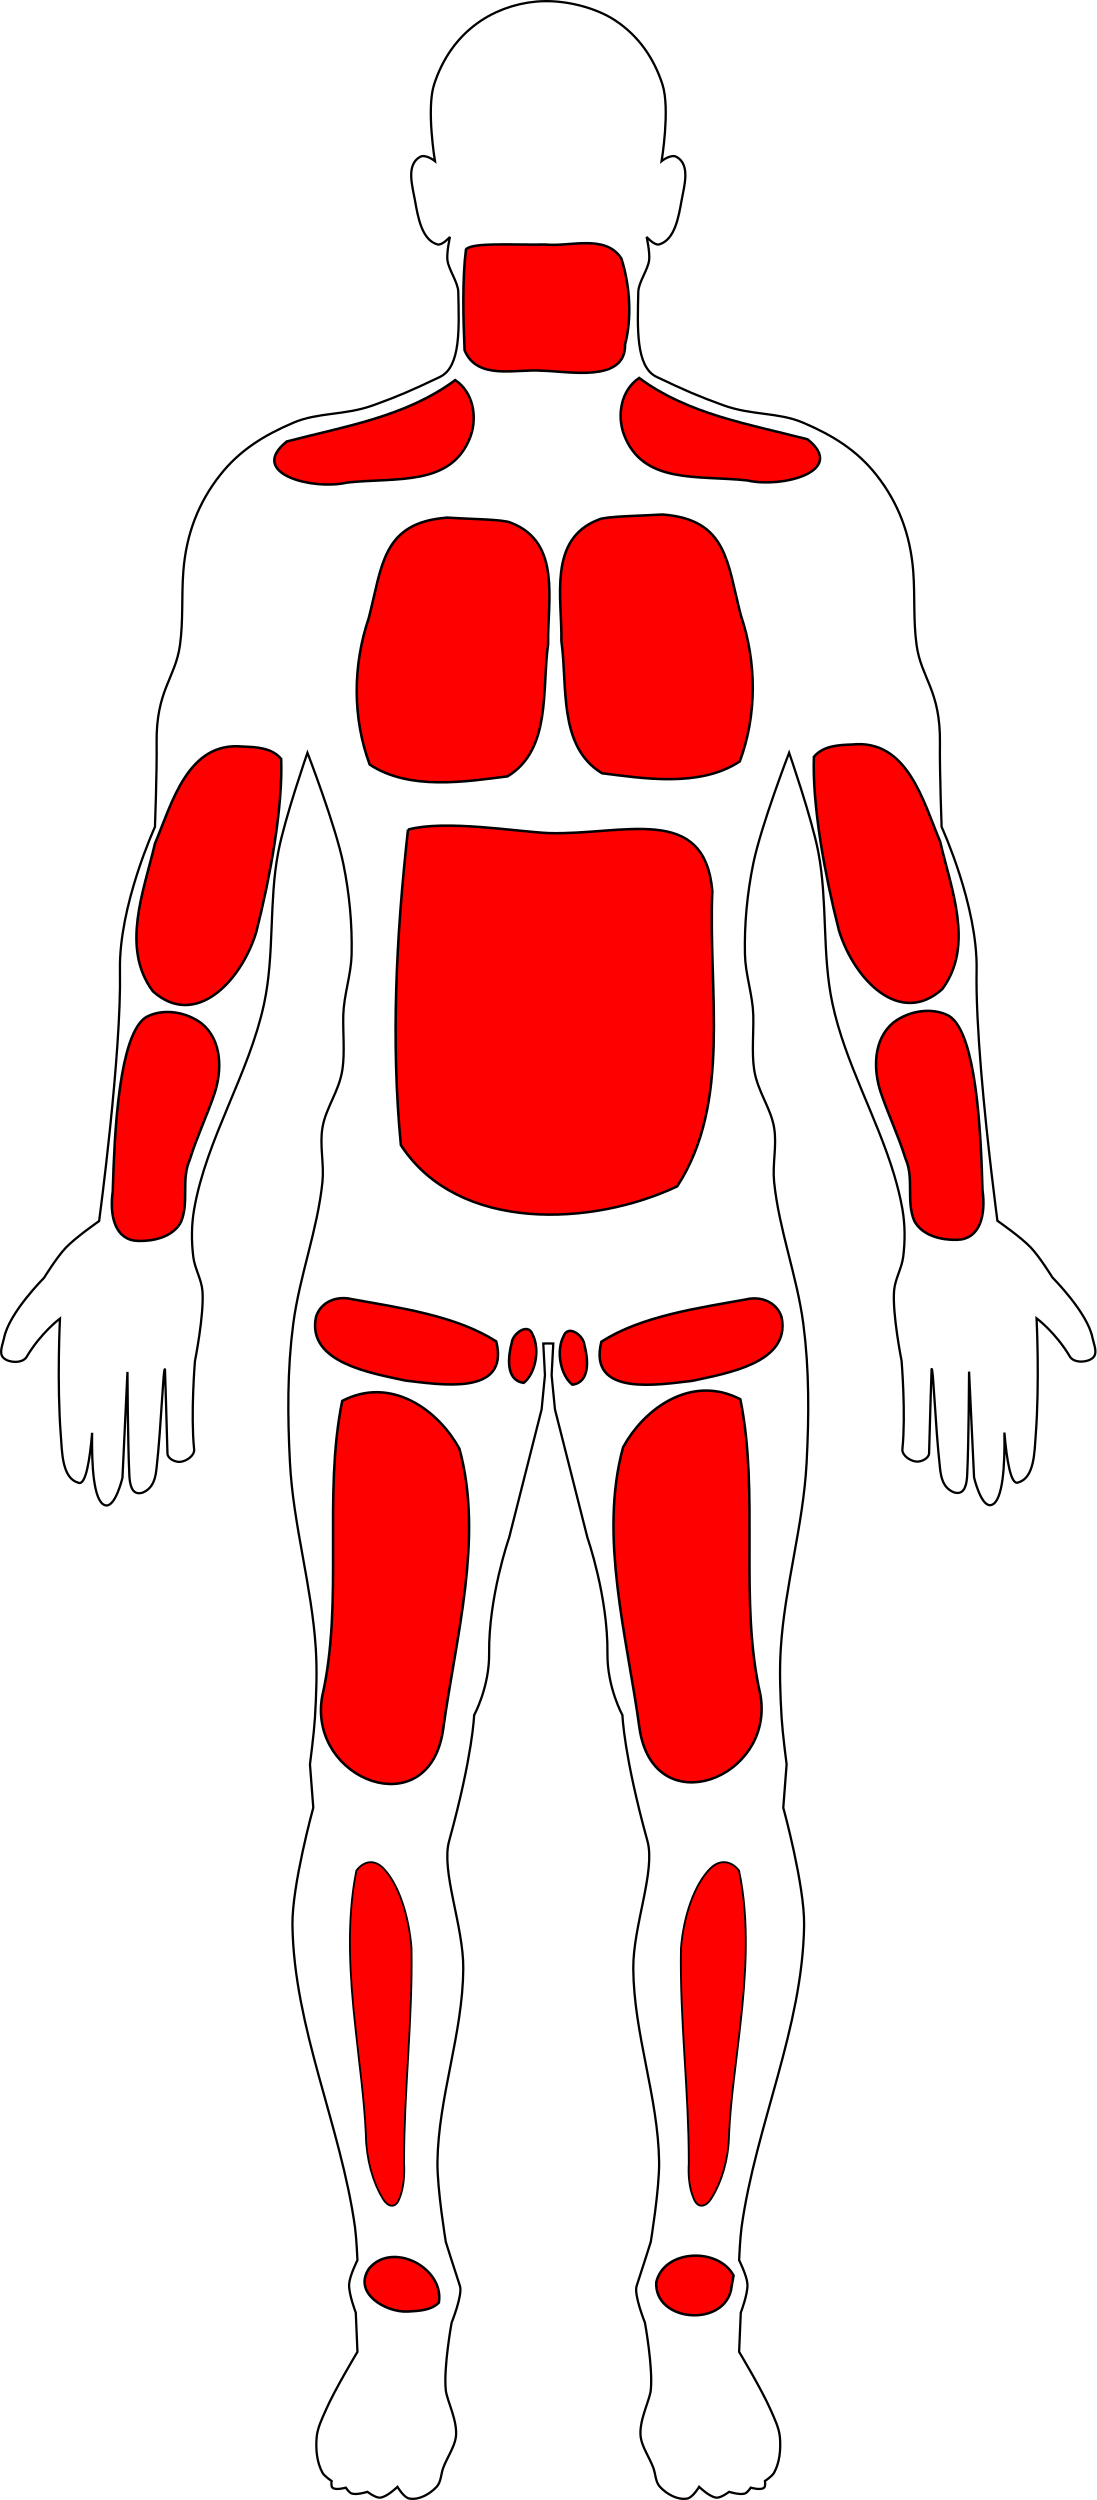
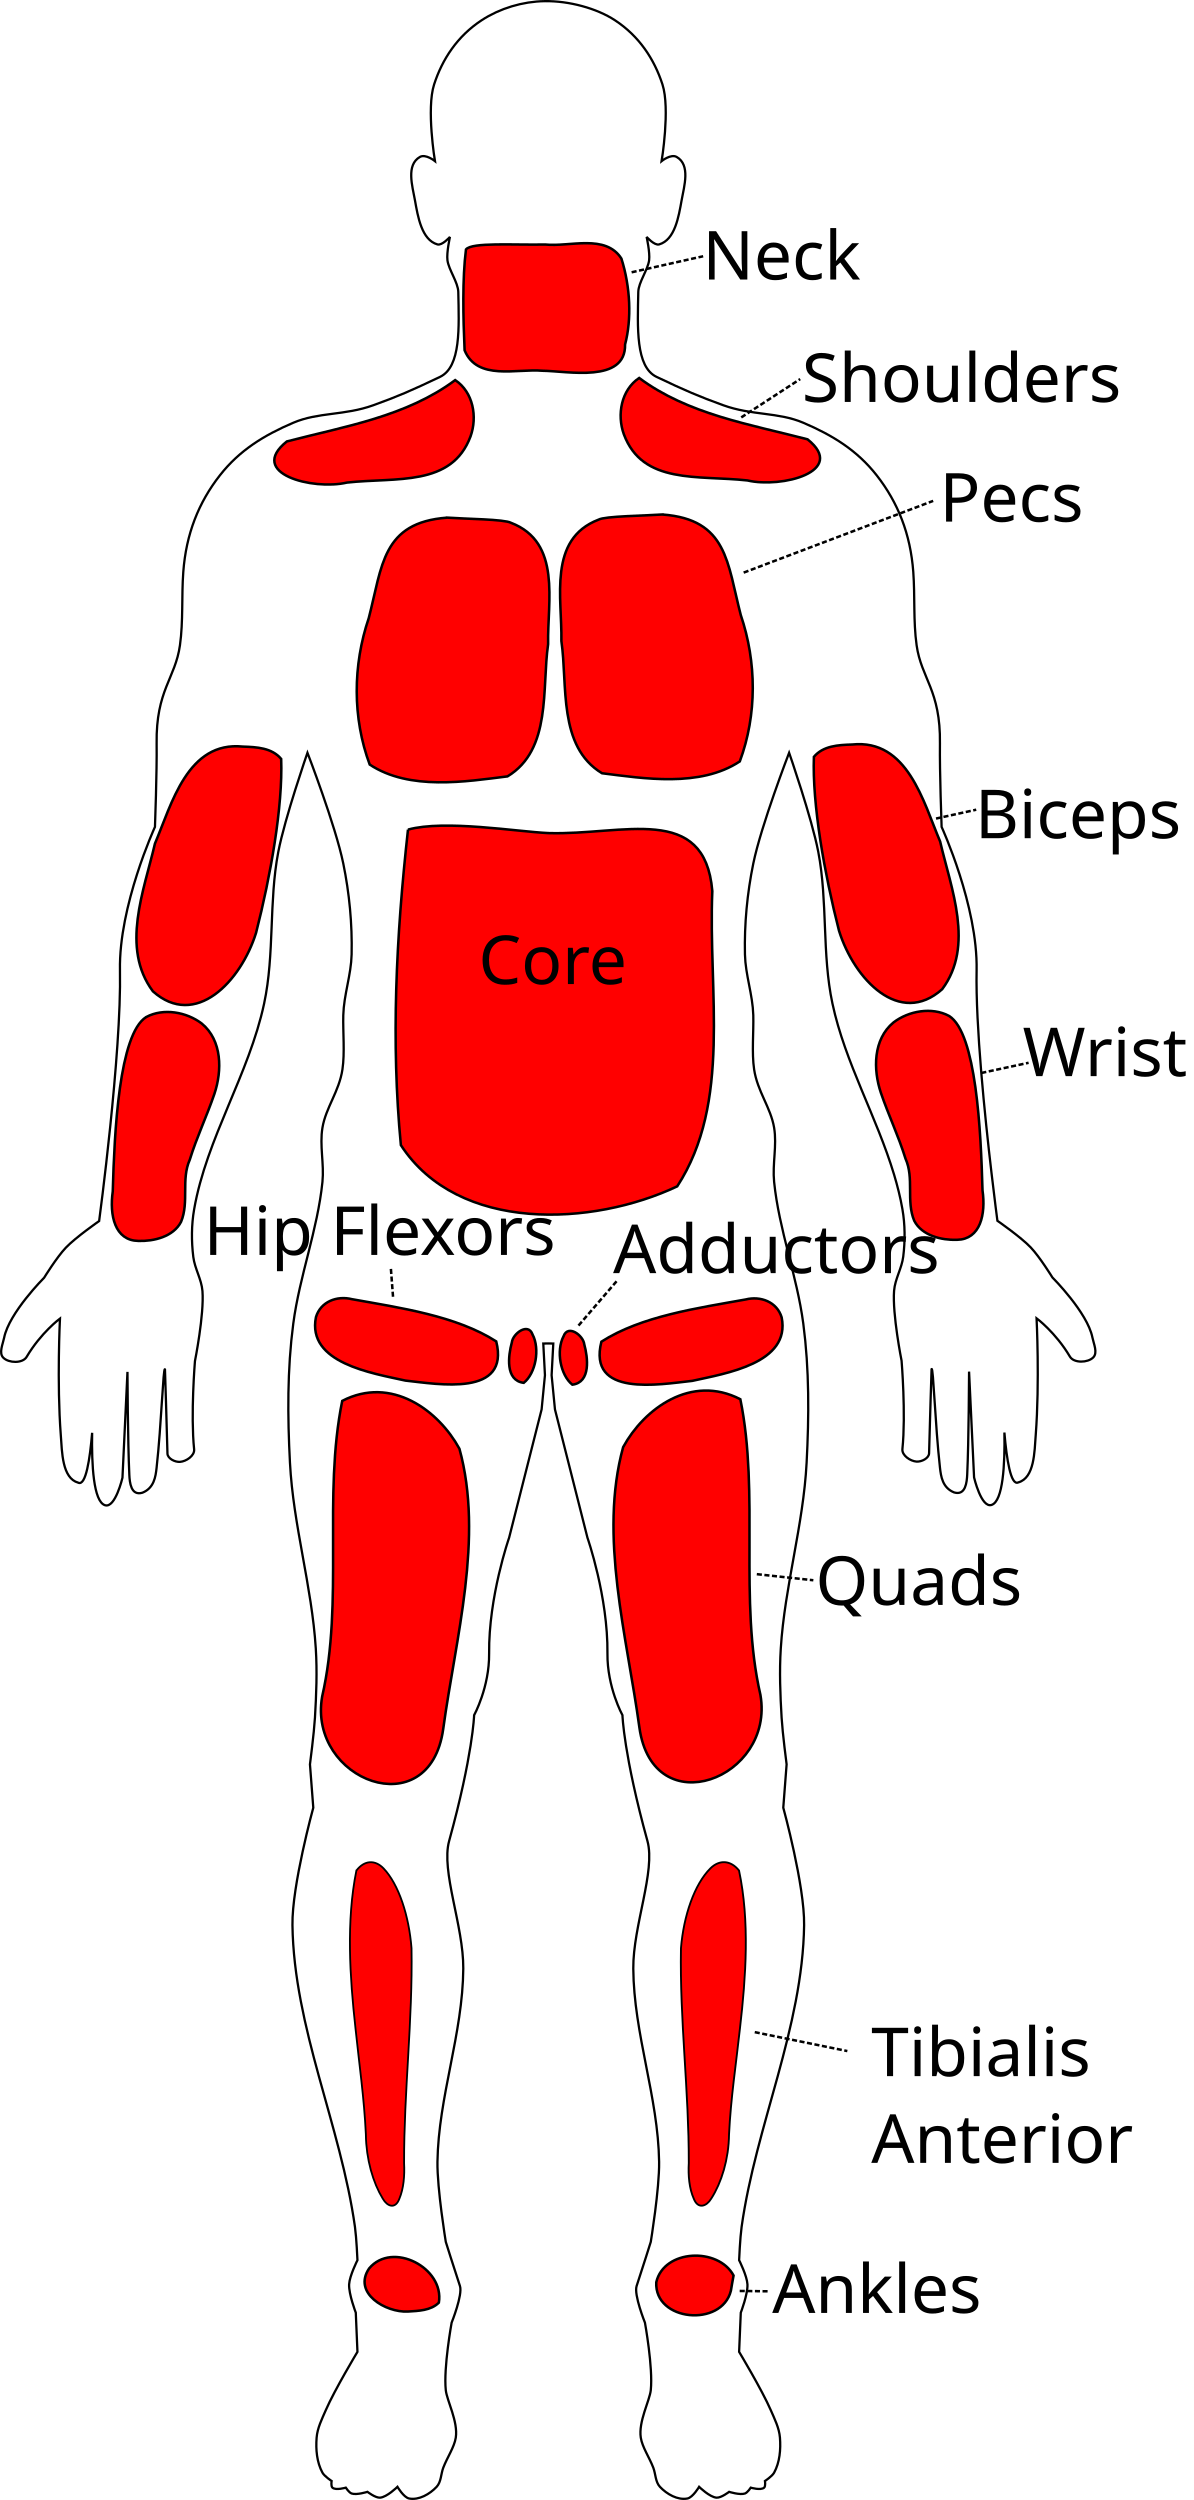
- <svg xmlns="http://www.w3.org/2000/svg" viewBox="0 0 432.076 985.107" height="260.643mm" width="114.32mm" version="1.1" id="svg3336">
+ <svg xmlns="http://www.w3.org/2000/svg" viewBox="0 0 470.467 985.107" height="260.643mm" width="124.478mm" version="1.1" id="svg3336">
  <defs id="defs3340" />
  <path id="path42-4" style="fill:none;fill-rule:evenodd;stroke:#000000;stroke-width:0.901px;stroke-linecap:butt;stroke-linejoin:miter;stroke-opacity:1" d="m 214.651,0.455 c -8.663,0.122 -17.677,2.81 -24.875,7.531 -9.522,6.246 -15.486,15.309 -18.717,25.285 -3.103,9.58 0.328,30.207 0.328,30.207 0,0 -3.656,-2.926 -5.91,-1.641 -5.522,3.149 -2.984,11.436 -1.969,17.074 1.154,6.407 2.608,15.606 8.865,17.402 1.84,0.528 4.926,-2.955 4.926,-2.955 0,0 -1.374,6.138 -0.986,9.195 0.47,3.711 4.194,8.737 4.27,12.477 0.282,13.938 1.12,29.513 -7.225,33.492 -11.424,5.447 -16.64,7.683 -26.268,11.164 -11.325,4.095 -21.634,2.667 -31.523,6.896 -11.528,4.93 -21.157,10.82 -28.895,20.686 -8.42,10.736 -13.338,23.15 -14.447,38.09 -0.714,9.615 0.023,19.346 -1.314,28.895 -1.842,13.146 -9.489,17.698 -9.193,38.746 0.154,10.946 -0.656,32.836 -0.656,32.836 0,0 -14.293,31.11 -13.791,56.477 0.654,33.052 -8.209,98.836 -8.209,98.836 0,0 -9.257,6.42 -13.135,10.508 -3.605,3.8 -8.537,11.82 -8.537,11.82 0,0 -13.821,13.829 -15.762,23.643 -0.505,2.552 -2.182,6.014 -0.328,7.879 2.162,2.175 7.633,2.312 9.193,-0.328 5.621,-9.511 13.135,-15.104 13.135,-15.104 0,0 -1.255,25.088 0.328,45.969 0.503,6.63 0.486,16.952 6.896,18.717 2.961,1.388 4.578,-9.248 5.453,-19.664 -0.232,12.544 0.508,27.05 5.055,28.529 4.071,1.325 6.895,-10.834 6.895,-10.834 l 1.971,-41.703 c 0,0 0.12,27.77 0.736,40.59 0.14,2.901 0.6,8.381 5.156,7.023 4.602,-1.843 5.194,-6.324 5.582,-9.795 1.909,-17.074 2.609,-40.013 3.301,-38.803 0,0 0.73,22.331 0.984,33.164 0.046,1.973 2.957,3.416 4.926,3.283 2.476,-0.167 5.835,-2.457 5.582,-4.926 -1.417,-13.836 0.328,-34.805 0.328,-34.805 0,0 3.673,-18.363 2.955,-27.582 -0.361,-4.632 -3.045,-8.851 -3.611,-13.463 -0.761,-6.193 -0.744,-12.57 0.328,-18.717 4.906,-28.131 21.616,-53.178 27.582,-81.104 4.18,-19.565 1.812,-40.111 5.582,-59.76 2.559,-13.333 11.492,-39.074 11.492,-39.074 0,0 11.048,28.682 14.119,43.67 2.405,11.737 3.553,23.814 3.285,35.791 -0.18,8.063 -3.071,15.909 -3.285,23.971 -0.175,6.588 0.648,14.827 -0.328,21.344 -1.31,8.744 -6.549,14.995 -7.881,22.984 -1.17,7.018 0.721,14.266 0,21.344 -1.925,18.899 -9.003,36.987 -11.492,55.82 -2.4,18.153 -2.27,36.548 -1.312,54.834 1.294,24.708 8.627,48.631 10.18,73.225 0.572,9.067 0.209,18.185 -0.33,27.254 -0.366,6.154 -1.969,18.387 -1.969,18.387 l 1.312,17.074 c 0,0 -8.435,30.627 -8.209,46.299 0.583,40.459 18.998,78.796 24.627,118.865 0.611,4.348 0.984,13.135 0.984,13.135 0,0 -3.114,6.168 -3.283,9.521 -0.193,3.818 2.627,11.164 2.627,11.164 l 0.656,15.434 c 0,0 -9.005,14.988 -12.477,22.984 -1.516,3.493 -3.314,7.04 -3.611,10.836 -0.365,4.646 0.066,9.699 2.297,13.791 0.779,1.429 3.613,3.283 3.613,3.283 0,0 -0.333,2.043 0.328,2.627 1.313,1.159 5.254,0 5.254,0 0,0 1.277,1.937 2.299,2.299 1.971,0.698 6.238,-0.656 6.238,-0.656 0,0 3.117,2.403 4.926,2.297 2.699,-0.159 6.895,-4.268 6.895,-4.268 0,0 2.47,4.184 4.598,4.598 3.851,0.749 8.155,-1.733 10.836,-4.598 1.821,-1.946 1.676,-5.063 2.627,-7.553 1.523,-3.988 4.345,-8.091 4.924,-11.82 0.978,-6.3 -3.507,-14.62 -3.939,-18.717 -0.934,-8.85 2.299,-26.596 2.299,-26.596 0,0 4.425,-11.009 3.283,-14.449 -2.405,-7.245 -5.582,-17.402 -5.582,-17.402 0,0 -3.437,-20.958 -3.283,-31.521 0.372,-25.616 9.996,-50.408 10.178,-76.18 0.118,-16.78 -8.846,-38.402 -5.582,-50.238 9.389,-34.049 9.852,-49.582 9.852,-49.582 0,0 6.051,-11.054 5.91,-24.299 -0.238,-22.422 7.881,-45.641 7.881,-45.641 l 12.807,-50.566 1.312,-13.463 -0.656,-12.479 1.889,-0.041 2.051,0.041 -0.656,12.479 1.314,13.463 12.805,50.566 c 0,0 8.119,23.221 7.881,45.643 -0.141,13.245 5.91,24.297 5.91,24.297 0,0 0.463,15.534 9.852,49.582 3.264,11.836 -5.7,33.459 -5.582,50.238 0.181,25.772 9.806,50.564 10.178,76.18 0.153,10.563 -3.283,31.521 -3.283,31.521 0,0 -3.177,10.157 -5.582,17.402 -1.142,3.441 3.283,14.449 3.283,14.449 0,0 3.233,17.746 2.299,26.596 -0.433,4.097 -4.918,12.417 -3.939,18.717 0.579,3.729 3.401,7.833 4.924,11.82 0.951,2.49 0.806,5.606 2.627,7.553 2.681,2.865 6.985,5.347 10.836,4.598 2.127,-0.414 4.598,-4.598 4.598,-4.598 0,0 4.196,4.109 6.895,4.268 1.809,0.106 4.926,-2.297 4.926,-2.297 0,0 4.267,1.354 6.238,0.656 1.021,-0.362 2.299,-2.299 2.299,-2.299 0,0 3.941,1.159 5.254,0 0.662,-0.584 0.328,-2.627 0.328,-2.627 0,0 2.835,-1.855 3.613,-3.283 2.23,-4.092 2.661,-9.145 2.297,-13.791 -0.298,-3.796 -2.095,-7.343 -3.611,-10.836 -3.471,-7.997 -12.477,-22.984 -12.477,-22.984 l 0.656,-15.434 c 0,0 2.82,-7.346 2.627,-11.164 -0.169,-3.353 -3.283,-9.521 -3.283,-9.521 0,0 0.374,-8.787 0.984,-13.135 5.629,-40.07 24.044,-78.406 24.627,-118.865 0.226,-15.672 -8.209,-46.299 -8.209,-46.299 l 1.312,-17.074 c 0,0 -1.603,-12.233 -1.969,-18.387 -0.539,-9.069 -0.9,-18.187 -0.328,-27.254 1.552,-24.594 8.884,-48.517 10.178,-73.225 0.957,-18.286 1.087,-36.681 -1.312,-54.834 -2.49,-18.833 -9.567,-36.921 -11.492,-55.82 -0.721,-7.078 1.17,-14.326 0,-21.344 -1.332,-7.989 -6.571,-14.241 -7.881,-22.984 -0.976,-6.517 -0.154,-14.756 -0.328,-21.344 -0.214,-8.062 -3.105,-15.908 -3.285,-23.971 -0.267,-11.977 0.88,-24.054 3.285,-35.791 3.071,-14.988 14.119,-43.67 14.119,-43.67 0,0 8.934,25.741 11.492,39.074 3.771,19.648 1.402,40.194 5.582,59.76 4.982,23.322 17.453,44.638 24.289,67.418 0.004,0.012 0.008,0.023 0.012,0.035 1.333,4.45 2.467,8.952 3.268,13.541 1.072,6.147 1.089,12.524 0.328,18.717 -0.567,4.612 -3.251,8.831 -3.611,13.463 -0.718,9.219 2.955,27.582 2.955,27.582 0,0 1.745,20.968 0.328,34.805 -0.253,2.469 3.106,4.758 5.582,4.926 1.969,0.133 4.879,-1.311 4.926,-3.283 0.255,-10.833 0.984,-33.164 0.984,-33.164 0.692,-1.21 1.391,21.729 3.301,38.803 0.388,3.471 0.98,7.952 5.582,9.795 4.557,1.357 5.017,-4.123 5.156,-7.023 0.617,-12.82 0.736,-40.59 0.736,-40.59 l 1.971,41.703 c 0,0 2.823,12.159 6.895,10.834 4.546,-1.48 5.287,-15.986 5.055,-28.529 0.875,10.416 2.492,21.052 5.453,19.664 6.41,-1.765 6.394,-12.087 6.896,-18.717 1.583,-20.881 0.328,-45.969 0.328,-45.969 0,0 7.514,5.593 13.135,15.104 1.56,2.64 7.031,2.503 9.193,0.328 1.854,-1.865 0.177,-5.327 -0.328,-7.879 -1.941,-9.814 -15.762,-23.643 -15.762,-23.643 0,0 -4.933,-8.02 -8.537,-11.82 -3.878,-4.088 -13.135,-10.508 -13.135,-10.508 0,0 -1.042,-7.92 -2.34,-18.977 -2.576,-21.971 -6.289,-57.842 -5.855,-79.75 0.502,-25.366 -13.791,-56.477 -13.791,-56.477 0,0 -0.81,-21.89 -0.656,-32.836 0.296,-21.048 -7.352,-25.601 -9.193,-38.746 -1.338,-9.548 -0.601,-19.279 -1.314,-28.895 -1.109,-14.939 -6.028,-27.354 -14.447,-38.09 -7.737,-9.865 -17.367,-15.756 -28.895,-20.686 -9.89,-4.229 -20.199,-2.801 -31.523,-6.896 -9.628,-3.481 -14.843,-5.717 -26.268,-11.164 -8.344,-3.979 -7.507,-19.554 -7.225,-33.492 0.076,-3.74 3.799,-8.766 4.27,-12.477 0.387,-3.058 -0.984,-9.195 -0.984,-9.195 0,0 3.084,3.483 4.924,2.955 6.258,-1.797 7.712,-10.995 8.865,-17.402 1.015,-5.639 3.553,-13.925 -1.969,-17.074 -2.254,-1.285 -5.91,1.641 -5.91,1.641 0,0 3.431,-20.627 0.328,-30.207 -3.231,-9.976 -9.195,-19.04 -18.717,-25.285 -7.198,-4.721 -18.107,-7.666 -27.662,-7.531 z" />
-   <path style="fill:#ff0000;stroke:#000000;stroke-width:1px;stroke-linecap:butt;stroke-linejoin:miter;stroke-opacity:1" d="m 183.608,98.299 c -1.448,11.521 -1.118,26.762 -0.539,39.734 5.016,12.115 20.47,7.171 30.624,8.053 10.016,0.127 32.916,5.004 32.615,-10.348 2.632,-9.965 2.108,-22.618 -1.449,-33.851 -6.256,-9.806 -20.283,-4.518 -30.042,-5.537 -12.412,0.25 -28.899,-0.965 -31.209,1.949 z" id="Neck" />
+   <path style="fill:#ff0000;stroke:#000000;stroke-width:1px;stroke-linecap:butt;stroke-linejoin:miter;stroke-opacity:1" d="m 183.608,98.299 c -1.448,11.521 -1.118,26.762 -0.539,39.734 5.016,12.115 20.47,7.171 30.624,8.053 10.016,0.127 32.916,5.004 32.615,-10.348 2.632,-9.965 2.108,-22.618 -1.449,-33.851 -6.256,-9.806 -20.283,-4.518 -30.042,-5.537 -12.412,0.25 -28.899,-0.965 -31.209,1.949 z" id="Neck-1" />
  <path id="Biceps-2" style="fill:#ff0000;stroke:#000000;stroke-width:1px;stroke-linecap:butt;stroke-linejoin:miter;stroke-opacity:1" d="m 320.708,298.226 c -0.681,18.718 4.153,46.092 9.894,68.513 5.986,19.248 23.932,37.995 40.653,23.062 12.779,-17.121 3.49,-39.668 -0.803,-58.208 -6.63,-15.663 -12.852,-40.48 -34.664,-38.221 -5.483,0.173 -11.412,0.48 -15.08,4.854 z" />
  <path id="Biceps-1" style="fill:#ff0000;stroke:#000000;stroke-width:1px;stroke-linecap:butt;stroke-linejoin:miter;stroke-opacity:1" d="m 110.797,299.048 c 0.681,18.718 -4.153,46.092 -9.894,68.513 -5.986,19.248 -23.932,37.995 -40.653,23.062 -12.779,-17.121 -3.49,-39.668 0.803,-58.208 6.63,-15.663 12.852,-40.48 34.664,-38.221 5.483,0.173 11.412,0.48 15.08,4.854 z" />
  <path style="fill:#ff0000;stroke:#000000;stroke-width:1px;stroke-linecap:butt;stroke-linejoin:miter;stroke-opacity:1" d="m 57.614,400.75 c -10.731,6.73 -12.535,45.247 -13.184,68.724 -1.336,9.374 0.762,19.352 10.081,19.505 6.117,0.207 13.794,-1.654 16.822,-7.504 3.266,-7.809 -0.048,-16.699 3.453,-24.508 2.723,-8.841 6.731,-17.193 9.701,-25.942 3.072,-9.153 3.084,-21.047 -4.981,-27.701 -5.975,-4.569 -15.09,-6.207 -21.891,-2.575 z" id="WristFlexors-1" />
  <path style="fill:#ff0000;stroke:#000000;stroke-width:1px;stroke-linecap:butt;stroke-linejoin:miter;stroke-opacity:1" d="m 373.968,400.313 c 10.731,6.73 12.535,45.247 13.184,68.724 1.336,9.374 -0.762,19.352 -10.081,19.505 -6.117,0.207 -13.794,-1.654 -16.822,-7.504 -3.266,-7.809 0.048,-16.699 -3.453,-24.508 -2.723,-8.841 -6.731,-17.193 -9.701,-25.942 -3.072,-9.153 -3.084,-21.047 4.981,-27.701 5.975,-4.569 15.09,-6.207 21.891,-2.575 z" id="WristFlexors-2" />
  <path style="fill:#ff0000;stroke:#000000;stroke-width:1px;stroke-linecap:butt;stroke-linejoin:miter;stroke-opacity:1" d="m 176.187,203.977 c -25.681,1.905 -25.521,19.013 -30.889,39.61 -6.29,18.542 -6.452,39.265 0.38,57.683 15.745,10.405 38.004,6.683 54.295,4.662 17.463,-10.557 13.482,-34.691 16.012,-52.103 -0.342,-16.853 5.43,-40.118 -14.628,-47.816 -2.516,-1.427 -18.165,-1.535 -25.17,-2.037 z" id="Pecs-1" />
  <path style="fill:#ff0000;stroke:#000000;stroke-width:1px;stroke-linecap:butt;stroke-linejoin:miter;stroke-opacity:1" d="m 261.005,202.738 c 25.681,1.905 25.521,19.013 30.889,39.61 6.29,18.542 6.452,39.265 -0.38,57.683 -15.745,10.405 -38.004,6.683 -54.295,4.662 -17.463,-10.557 -13.482,-34.691 -16.012,-52.103 0.342,-16.853 -5.43,-40.118 14.628,-47.816 2.516,-1.427 18.165,-1.535 25.17,-2.037 z" id="Pecs-2" />
-   <path style="fill:#ff0000;stroke:#000000;stroke-width:1px;stroke-linecap:butt;stroke-linejoin:miter;stroke-opacity:1" d="m 179.371,149.772 c -19.306,14.37 -43.619,18.249 -66.347,24.174 -15.797,12.634 10.203,19.373 23.71,16.208 19.479,-2.141 41.277,1.73 48.682,-18.212 2.753,-7.684 1.078,-17.408 -6.045,-22.17 z" id="Shoulder-1" />
-   <path style="fill:#ff0000;stroke:#000000;stroke-width:1px;stroke-linecap:butt;stroke-linejoin:miter;stroke-opacity:1" d="m 251.859,148.932 c 19.306,14.37 43.619,18.249 66.347,24.174 15.797,12.634 -10.203,19.373 -23.71,16.208 -19.479,-2.141 -41.277,1.73 -48.682,-18.212 -2.753,-7.684 -1.078,-17.408 6.045,-22.17 z" id="shoulder-2" />
-   <path style="fill:#ff0000;stroke:#000000;stroke-width:1px;stroke-linecap:butt;stroke-linejoin:miter;stroke-opacity:1" d="m 160.764,326.9 c -4.698,42.628 -6.716,83.58 -2.802,124.338 22.576,34.706 75.654,31.966 108.892,16.239 21.515,-33.038 12.159,-76.602 13.828,-116.34 -2.942,-34.908 -35.128,-21.966 -64.595,-22.863 -12.435,-0.565 -40.807,-5.358 -55.323,-1.373 z" id="Core" />
+   <path style="fill:#ff0000;stroke:#000000;stroke-width:1px;stroke-linecap:butt;stroke-linejoin:miter;stroke-opacity:1" d="m 179.371,149.772 c -19.306,14.37 -43.619,18.249 -66.347,24.174 -15.797,12.634 10.203,19.373 23.71,16.208 19.479,-2.141 41.277,1.73 48.682,-18.212 2.753,-7.684 1.078,-17.408 -6.045,-22.17 z" id="Shoulders-1" />
+   <path style="fill:#ff0000;stroke:#000000;stroke-width:1px;stroke-linecap:butt;stroke-linejoin:miter;stroke-opacity:1" d="m 251.859,148.932 c 19.306,14.37 43.619,18.249 66.347,24.174 15.797,12.634 -10.203,19.373 -23.71,16.208 -19.479,-2.141 -41.277,1.73 -48.682,-18.212 -2.753,-7.684 -1.078,-17.408 6.045,-22.17 z" id="Shoulders-2" />
+   <path style="fill:#ff0000;stroke:#000000;stroke-width:1px;stroke-linecap:butt;stroke-linejoin:miter;stroke-opacity:1" d="m 160.764,326.9 c -4.698,42.628 -6.716,83.58 -2.802,124.338 22.576,34.706 75.654,31.966 108.892,16.239 21.515,-33.038 12.159,-76.602 13.828,-116.34 -2.942,-34.908 -35.128,-21.966 -64.595,-22.863 -12.435,-0.565 -40.807,-5.358 -55.323,-1.373 z" id="Core-1" />
  <path style="fill:#ff0000;stroke:#000000;stroke-width:1px;stroke-linecap:butt;stroke-linejoin:miter;stroke-opacity:1" d="m 138.673,511.93 c 19.027,3.421 41.087,6.539 56.862,16.637 5.492,21.982 -22.743,16.86 -35.805,15.442 -13.114,-2.919 -38.876,-6.891 -35.232,-25.014 1.842,-6.128 8.316,-8.535 14.175,-7.065 z" id="HipFlexors-1" />
  <path style="fill:#ff0000;stroke:#000000;stroke-width:1px;stroke-linecap:butt;stroke-linejoin:miter;stroke-opacity:1" d="m 293.832,512.044 c -19.027,3.421 -41.087,6.539 -56.862,16.637 -5.492,21.982 22.743,16.86 35.805,15.442 13.114,-2.919 38.876,-6.891 35.232,-25.014 -1.842,-6.128 -8.316,-8.535 -14.175,-7.065 z" id="HipFlexors-2" />
  <path style="fill:#ff0000;stroke:#000000;stroke-width:1px;stroke-linecap:butt;stroke-linejoin:miter;stroke-opacity:1" d="m 222.056,526.553 c -2.991,5.731 -1.256,15.288 3.471,19.073 7.362,-0.928 6.123,-10.695 4.697,-15.913 -0.368,-3.481 -6.427,-8.044 -8.167,-3.161 z" id="Adductors-2" />
  <path style="fill:#ff0000;stroke:#000000;stroke-width:1px;stroke-linecap:butt;stroke-linejoin:miter;stroke-opacity:1" d="m 209.847,525.835 c 2.991,5.731 1.256,15.288 -3.471,19.073 -7.362,-0.928 -6.123,-10.695 -4.697,-15.913 0.368,-3.481 6.427,-8.044 8.167,-3.161 z" id="Adductors-1" />
  <path style="fill:#ff0000;stroke:#000000;stroke-width:1px;stroke-linecap:butt;stroke-linejoin:miter;stroke-opacity:1" d="m 134.855,552.01 c -7.656,37.407 0.674,79.175 -7.922,116.531 -5.705,33.066 42.347,51.268 47.706,12.786 4.89,-35.897 16.043,-75.368 6.398,-110.451 -8.27,-15.199 -26.894,-28.879 -46.182,-18.866 z" id="Quadriceps-1" />
  <path style="fill:#ff0000;stroke:#000000;stroke-width:1px;stroke-linecap:butt;stroke-linejoin:miter;stroke-opacity:1" d="m 291.726,551.363 c 7.656,37.407 -0.674,79.175 7.922,116.531 5.705,33.066 -42.347,51.268 -47.706,12.786 -4.89,-35.897 -16.043,-75.368 -6.398,-110.451 8.27,-15.199 26.894,-28.879 46.182,-18.866 z" id="Quadriceps-2" />
  <path style="fill:#ff0000;stroke:#000000;stroke-width:0.722px;stroke-linecap:butt;stroke-linejoin:miter;stroke-opacity:1" d="m 140.428,737.081 c -4.018,19.884 -2.604,41.778 -0.36,62.102 1.445,13.91 3.444,27.705 4.099,41.853 0.096,9.75 2.838,19.134 6.674,25.345 1.778,3.105 4.965,4.264 6.536,-0.017 1.67,-3.945 2.117,-9.067 1.85,-13.987 -0.067,-28.342 3.412,-56.302 2.931,-84.662 -0.995,-12.844 -5.031,-25.199 -11.025,-31.491 -3.338,-3.463 -7.543,-3.287 -10.704,0.857 z" id="TibialisAnterior-1" />
  <path style="fill:#ff0000;stroke:#000000;stroke-width:0.741px;stroke-linecap:butt;stroke-linejoin:miter;stroke-opacity:1" d="m 291.206,737.065 c 4.231,19.884 2.742,41.778 0.379,62.102 -1.521,13.91 -3.626,27.705 -4.315,41.853 -0.101,9.75 -2.988,19.134 -7.027,25.345 -1.872,3.105 -5.227,4.264 -6.881,-0.017 -1.758,-3.945 -2.229,-9.067 -1.948,-13.987 0.071,-28.342 -3.592,-56.302 -3.086,-84.662 1.047,-12.844 5.296,-25.199 11.608,-31.491 3.515,-3.463 7.942,-3.287 11.27,0.857 z" id="TibialisAnterior-2" />
  <path style="fill:#ff0000;stroke:#000000;stroke-width:1px;stroke-linecap:butt;stroke-linejoin:miter;stroke-opacity:1" d="m 172.93,907.334 c 2.26,-13.707 -18.32,-24.419 -27.475,-13.479 -6.618,9.729 6.565,17.457 15.249,16.995 4.15,-0.264 9.091,-0.357 12.226,-3.516 z" id="Ankles-1" />
  <path style="fill:#ff0000;stroke:#000000;stroke-width:1px;stroke-linecap:butt;stroke-linejoin:miter;stroke-opacity:1" d="m 289.056,896.643 c -6.016,-11.221 -27.448,-10.403 -30.461,2.663 -0.801,15.462 25.796,17.865 29.402,3.37 0.278,-2.024 0.738,-4.016 1.059,-6.032 z" id="Ankles-2" />
+   <text xml:space="preserve" style="font-style:normal;font-variant:normal;font-weight:normal;font-stretch:normal;font-size:26.667px;line-height:1.25;font-family:'Averia Serif Libre';-inkscape-font-specification:'Averia Serif Libre';letter-spacing:0px;word-spacing:0px;fill:#000000;fill-opacity:1;stroke:none" x="276.792" y="110.136" id="text1">
+     <tspan id="tspan1" x="276.792" y="110.136" style="font-style:normal;font-variant:normal;font-weight:normal;font-stretch:normal;font-size:26.667px;font-family:sans-serif;-inkscape-font-specification:sans-serif">Neck</tspan>
+   </text>
+   <path style="fill:none;stroke:#000000;stroke-width:1px;stroke-linecap:butt;stroke-linejoin:miter;stroke-dasharray:2, 1;stroke-dashoffset:0;stroke-opacity:1" d="m 248.886,107.295 28.187,-6.325" id="path1" />
+   <text xml:space="preserve" style="font-style:normal;font-variant:normal;font-weight:normal;font-stretch:normal;font-size:26.667px;line-height:1.25;font-family:'Averia Serif Libre';-inkscape-font-specification:'Averia Serif Libre';letter-spacing:0px;word-spacing:0px;fill:#000000;fill-opacity:1;stroke:none" x="315.967" y="158.386" id="text2">
+     <tspan id="tspan2" x="315.967" y="158.386" style="font-style:normal;font-variant:normal;font-weight:normal;font-stretch:normal;font-size:26.667px;font-family:sans-serif;-inkscape-font-specification:sans-serif">Shoulders</tspan>
+   </text>
+   <text xml:space="preserve" style="font-style:normal;font-variant:normal;font-weight:normal;font-stretch:normal;font-size:26.667px;line-height:1.25;font-family:'Averia Serif Libre';-inkscape-font-specification:'Averia Serif Libre';letter-spacing:0px;word-spacing:0px;fill:#000000;fill-opacity:1;stroke:none" x="370.201" y="205.54" id="text3">
+     <tspan id="tspan3" x="370.201" y="205.54" style="font-style:normal;font-variant:normal;font-weight:normal;font-stretch:normal;font-size:26.667px;font-family:sans-serif;-inkscape-font-specification:sans-serif">Pecs</tspan>
+   </text>
+   <text xml:space="preserve" style="font-style:normal;font-variant:normal;font-weight:normal;font-stretch:normal;font-size:26.667px;line-height:1.25;font-family:'Averia Serif Libre';-inkscape-font-specification:'Averia Serif Libre';letter-spacing:0px;word-spacing:0px;fill:#000000;fill-opacity:1;stroke:none" x="384.177" y="330.297" id="text4">
+     <tspan id="tspan4" x="384.177" y="330.297" style="font-style:normal;font-variant:normal;font-weight:normal;font-stretch:normal;font-size:26.667px;font-family:sans-serif;-inkscape-font-specification:sans-serif">Biceps</tspan>
+   </text>
+   <text xml:space="preserve" style="font-style:normal;font-variant:normal;font-weight:normal;font-stretch:normal;font-size:26.667px;line-height:1.25;font-family:'Averia Serif Libre';-inkscape-font-specification:'Averia Serif Libre';letter-spacing:0px;word-spacing:0px;fill:#000000;fill-opacity:1;stroke:none" x="402.962" y="424.051" id="text5">
+     <tspan id="tspan5" x="402.962" y="424.051" style="font-style:normal;font-variant:normal;font-weight:normal;font-stretch:normal;font-size:26.667px;font-family:sans-serif;-inkscape-font-specification:sans-serif">Wrist</tspan>
+   </text>
+   <text xml:space="preserve" style="font-style:normal;font-variant:normal;font-weight:normal;font-stretch:normal;font-size:26.667px;line-height:1.25;font-family:'Averia Serif Libre';-inkscape-font-specification:'Averia Serif Libre';letter-spacing:0px;word-spacing:0px;fill:#000000;fill-opacity:1;stroke:none" x="188.532" y="387.778" id="text6">
+     <tspan id="tspan6" x="188.532" y="387.778" style="font-style:normal;font-variant:normal;font-weight:normal;font-stretch:normal;font-size:26.667px;font-family:sans-serif;-inkscape-font-specification:sans-serif">Core</tspan>
+   </text>
+   <text xml:space="preserve" style="font-style:normal;font-variant:normal;font-weight:normal;font-stretch:normal;font-size:26.667px;line-height:1.25;font-family:'Averia Serif Libre';-inkscape-font-specification:'Averia Serif Libre';letter-spacing:0px;word-spacing:0px;fill:#000000;fill-opacity:1;stroke:none" x="80.232" y="494.486" id="text7">
+     <tspan id="tspan7" x="80.232" y="494.486" style="font-style:normal;font-variant:normal;font-weight:normal;font-stretch:normal;font-size:26.667px;font-family:sans-serif;-inkscape-font-specification:sans-serif">Hip Flexors</tspan>
+   </text>
+   <text xml:space="preserve" style="font-style:normal;font-variant:normal;font-weight:normal;font-stretch:normal;font-size:26.667px;line-height:1.25;font-family:'Averia Serif Libre';-inkscape-font-specification:'Averia Serif Libre';letter-spacing:0px;word-spacing:0px;fill:#000000;fill-opacity:1;stroke:none" x="241.582" y="501.659" id="text8">
+     <tspan id="tspan8" x="241.582" y="501.659" style="font-style:normal;font-variant:normal;font-weight:normal;font-stretch:normal;font-size:26.667px;font-family:sans-serif;-inkscape-font-specification:sans-serif">Adductors</tspan>
+   </text>
+   <text xml:space="preserve" style="font-style:normal;font-variant:normal;font-weight:normal;font-stretch:normal;font-size:26.667px;line-height:1.25;font-family:'Averia Serif Libre';-inkscape-font-specification:'Averia Serif Libre';letter-spacing:0px;word-spacing:0px;fill:#000000;fill-opacity:1;stroke:none" x="321.337" y="632.406" id="text9">
+     <tspan id="tspan9" x="321.337" y="632.406" style="font-style:normal;font-variant:normal;font-weight:normal;font-stretch:normal;font-size:26.667px;font-family:sans-serif;-inkscape-font-specification:sans-serif">Quads</tspan>
+   </text>
+   <text xml:space="preserve" style="font-style:normal;font-variant:normal;font-weight:normal;font-stretch:normal;font-size:26.667px;line-height:1.25;font-family:'Averia Serif Libre';-inkscape-font-specification:'Averia Serif Libre';letter-spacing:0px;word-spacing:0px;fill:#000000;fill-opacity:1;stroke:none" x="343.305" y="818.08" id="text10">
+     <tspan id="tspan10" x="343.305" y="818.08" style="font-style:normal;font-variant:normal;font-weight:normal;font-stretch:normal;font-size:26.667px;font-family:sans-serif;-inkscape-font-specification:sans-serif">Tibialis</tspan>
+     <tspan x="343.305" y="852.273" style="font-style:normal;font-variant:normal;font-weight:normal;font-stretch:normal;font-size:26.667px;font-family:sans-serif;-inkscape-font-specification:sans-serif" id="tspan12">Anterior</tspan>
+   </text>
+   <text xml:space="preserve" style="font-style:normal;font-variant:normal;font-weight:normal;font-stretch:normal;font-size:26.667px;line-height:1.25;font-family:'Averia Serif Libre';-inkscape-font-specification:'Averia Serif Libre';letter-spacing:0px;word-spacing:0px;fill:#000000;fill-opacity:1;stroke:none" x="304.283" y="911.386" id="text11">
+     <tspan id="tspan11" x="304.283" y="911.386" style="font-style:normal;font-variant:normal;font-weight:normal;font-stretch:normal;font-size:26.667px;font-family:sans-serif;-inkscape-font-specification:sans-serif">Ankles</tspan>
+   </text>
+   <path style="fill:none;stroke:#000000;stroke-width:1px;stroke-linecap:butt;stroke-linejoin:miter;stroke-dasharray:2, 1;stroke-dashoffset:0;stroke-opacity:1" d="M 292.08,164.48 315.305,149.37" id="path12" />
+   <path style="fill:none;stroke:#000000;stroke-width:1px;stroke-linecap:butt;stroke-linejoin:miter;stroke-dasharray:2, 1;stroke-dashoffset:0;stroke-opacity:1" d="m 293.035,225.632 74.674,-28.263" id="path13" />
+   <path style="fill:none;stroke:#000000;stroke-width:1px;stroke-linecap:butt;stroke-linejoin:miter;stroke-dasharray:2, 1;stroke-dashoffset:0;stroke-opacity:1" d="m 368.834,322.55 15.838,-3.491" id="path14" />
+   <path style="fill:none;stroke:#000000;stroke-width:1px;stroke-linecap:butt;stroke-linejoin:miter;stroke-dasharray:2, 1;stroke-dashoffset:0;stroke-opacity:1" d="m 386.672,422.801 18.641,-4.017" id="path15" />
+   <path style="fill:none;stroke:#000000;stroke-width:1px;stroke-linecap:butt;stroke-linejoin:miter;stroke-dasharray:2, 1;stroke-dashoffset:0;stroke-opacity:1" d="m 154.868,510.977 -0.896,-11.783" id="path16" />
+   <path style="fill:none;stroke:#000000;stroke-width:1px;stroke-linecap:butt;stroke-linejoin:miter;stroke-dasharray:2, 1;stroke-dashoffset:0;stroke-opacity:1" d="M 227.952,522.333 243.093,504.71" id="path17" />
+   <path style="fill:none;stroke:#000000;stroke-width:1px;stroke-linecap:butt;stroke-linejoin:miter;stroke-dasharray:2, 1;stroke-dashoffset:0;stroke-opacity:1" d="m 297.402,800.752 36.486,7.454" id="path18" />
+   <path style="fill:none;stroke:#000000;stroke-width:1px;stroke-linecap:butt;stroke-linejoin:miter;stroke-dasharray:2, 1;stroke-dashoffset:0;stroke-opacity:1" d="m 298.214,620.289 22.274,2.397" id="path19" />
+   <path style="fill:none;stroke:#000000;stroke-width:1px;stroke-linecap:butt;stroke-linejoin:miter;stroke-dasharray:2, 1;stroke-dashoffset:0;stroke-opacity:1" d="m 291.468,902.737 11.943,0.142" id="path20" />
</svg>
